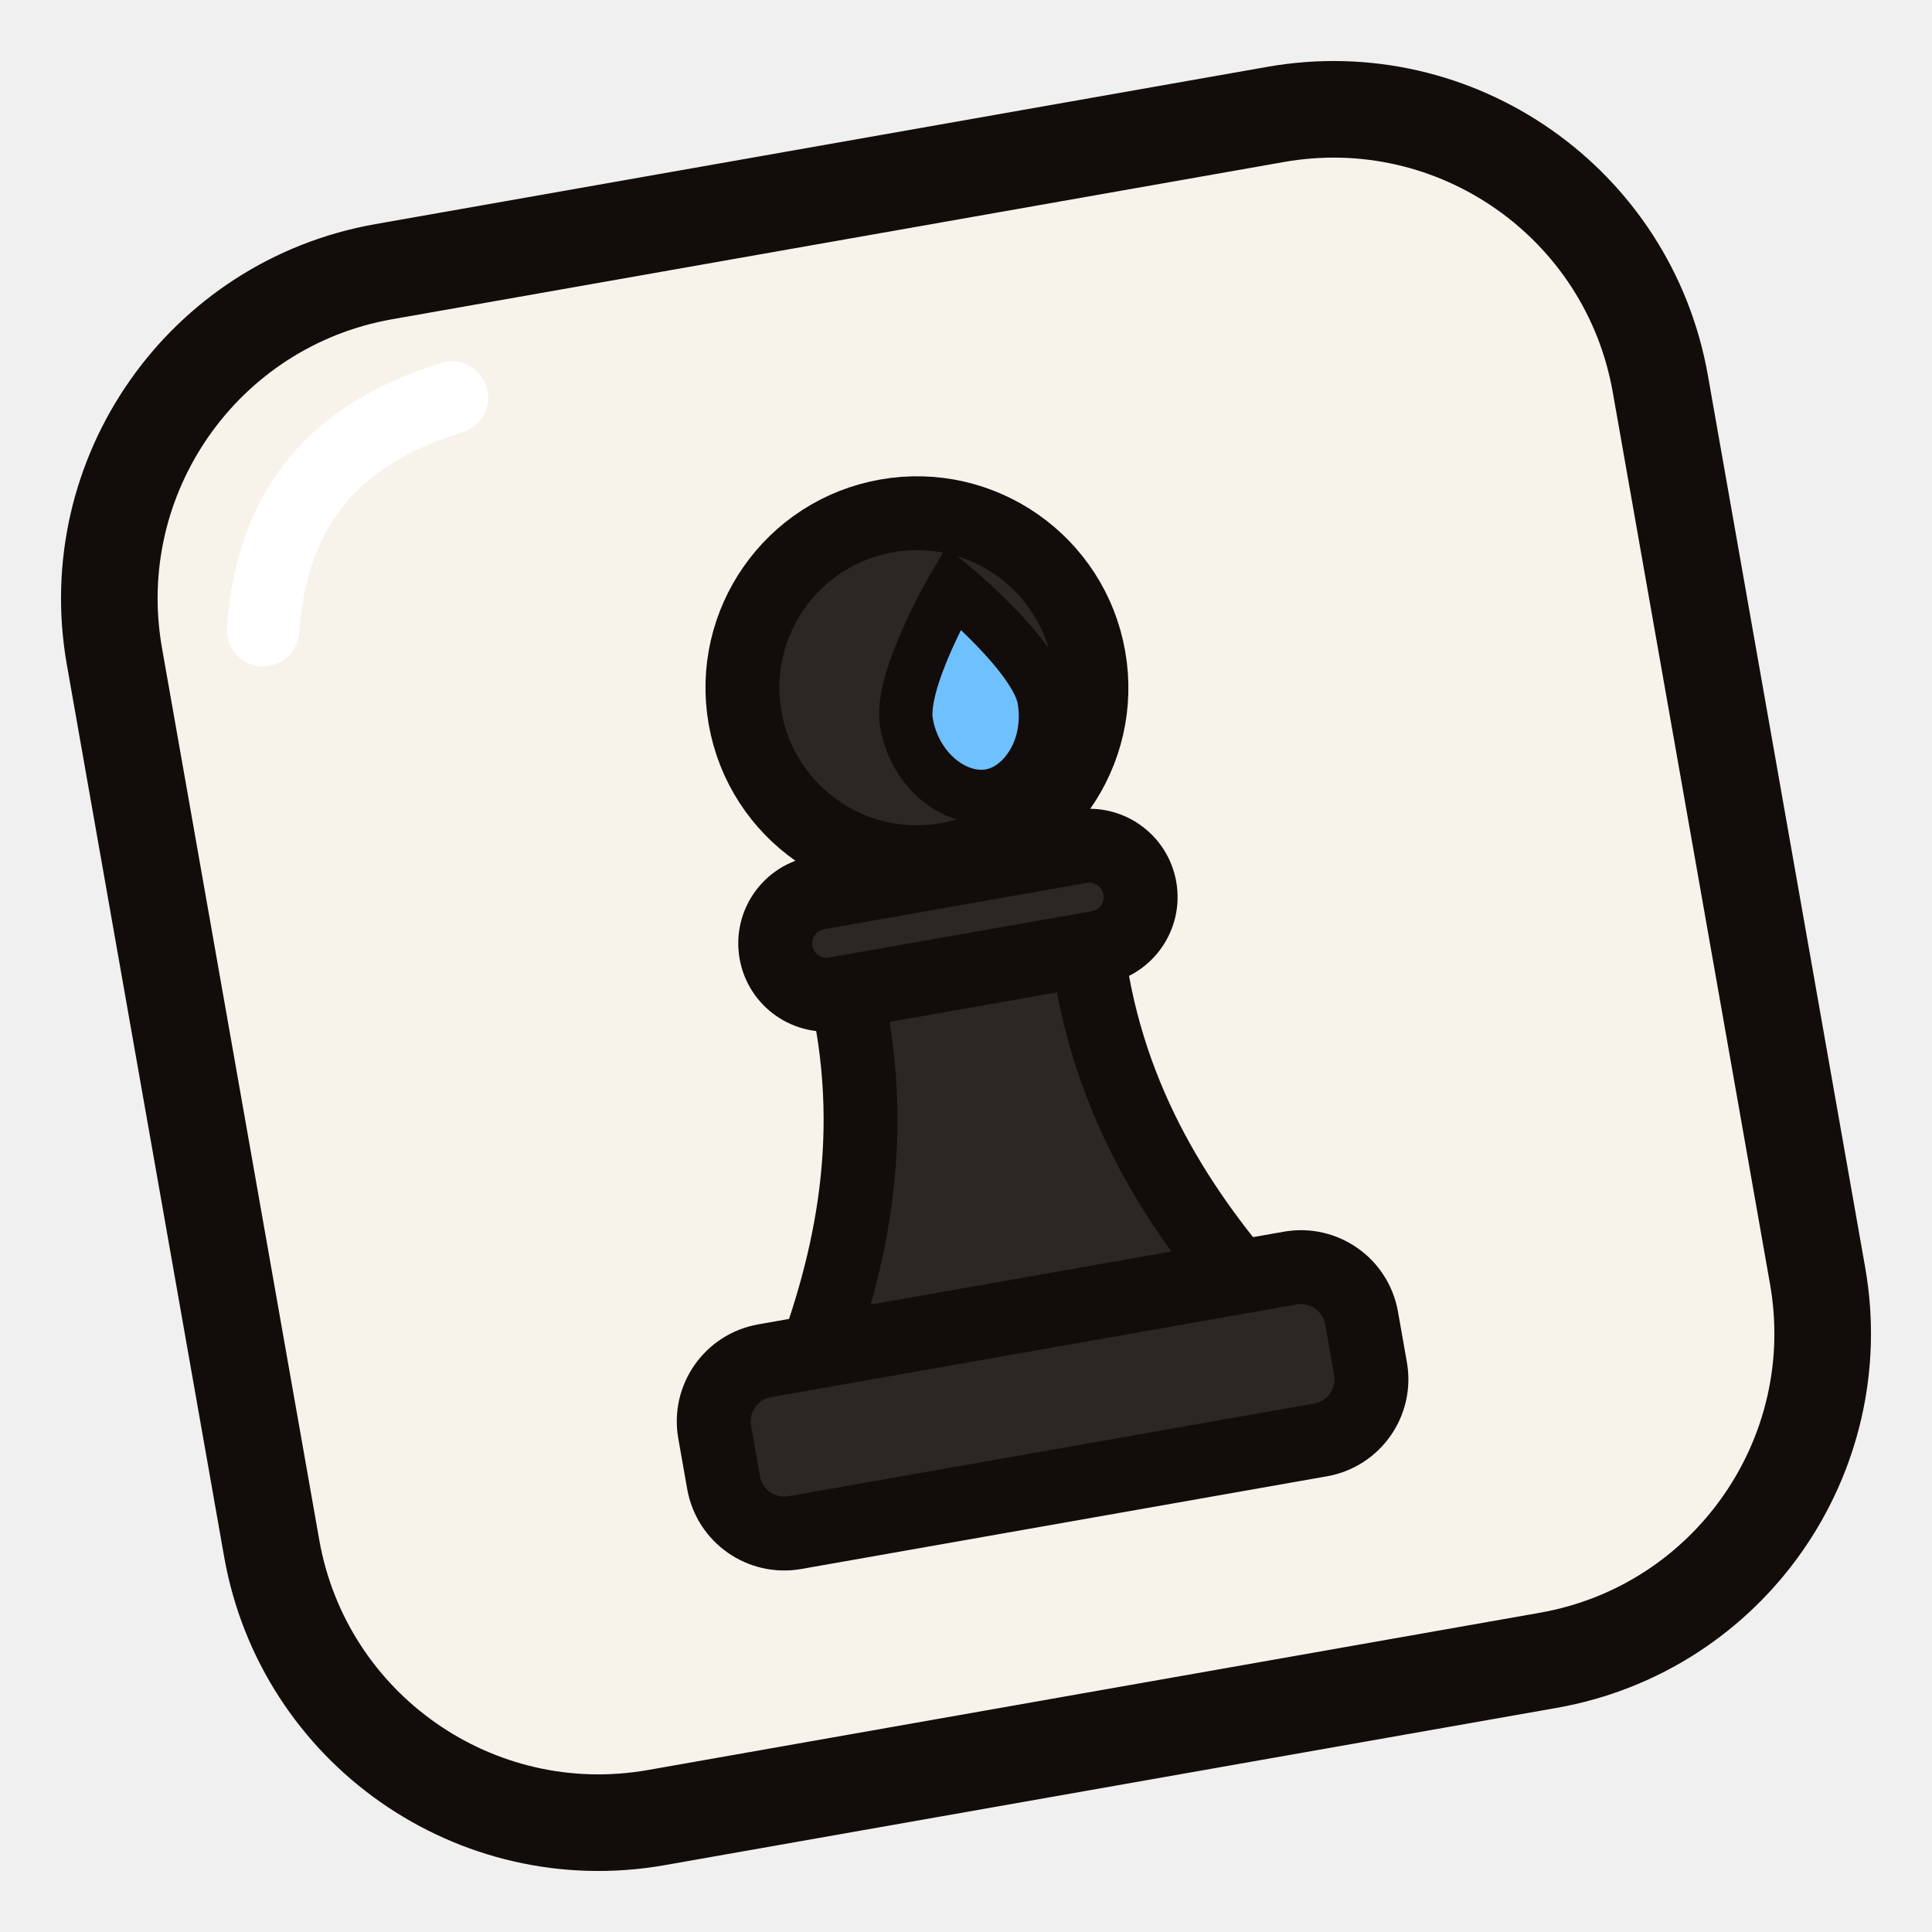
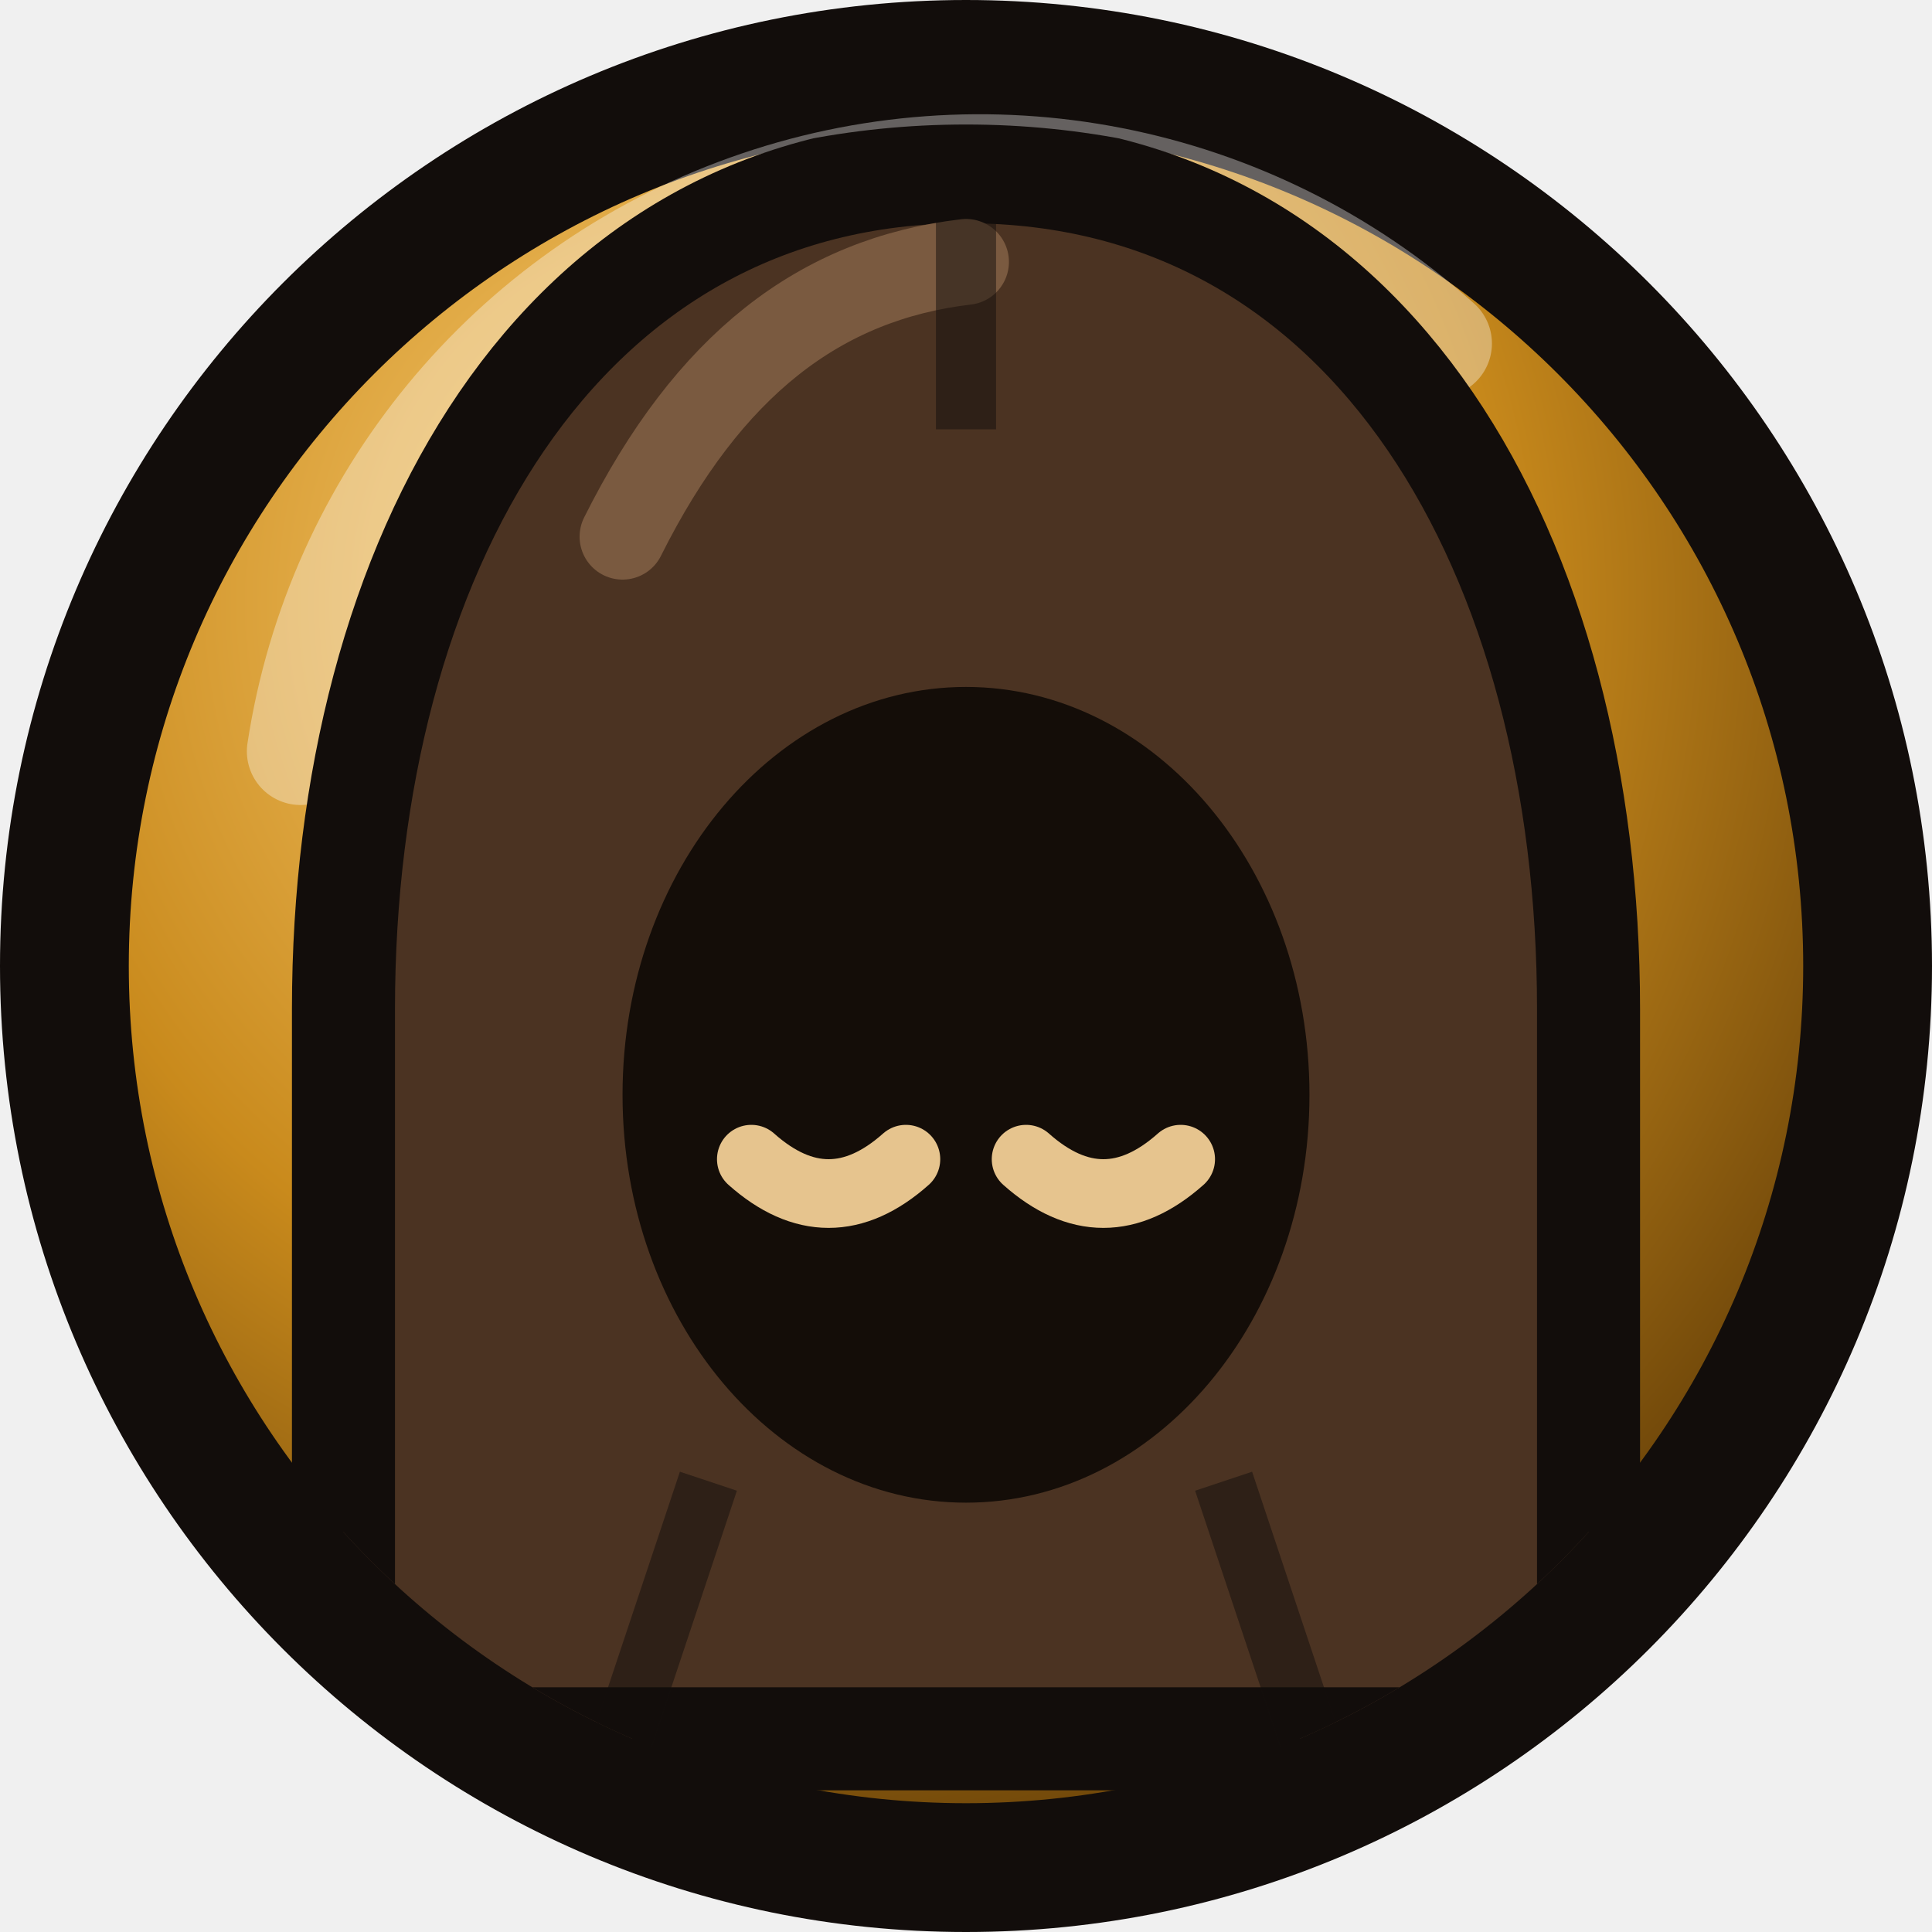
- <svg xmlns="http://www.w3.org/2000/svg" viewBox="0 0 64 64">
-   <g transform="rotate(-10 32 32)">
-     <rect x="6" y="6" width="52" height="52" rx="11" fill="#f7f3ea" stroke="#120d0b" stroke-width="3.2" />
-     <path d="M11 17c1-4 3.5-6 7.5-6.5" stroke="#fff" stroke-width="2.4" fill="none" stroke-linecap="round" />
-     <g transform="translate(32 32.5) scale(.68) translate(-32 -31.5)">
-       <path d="M26 30.5C26.5 38 24 44 21 49H43C40 44 37.5 38 38 30.5Z" fill="#2b2724" stroke="#120d0b" stroke-width="3.6" stroke-linejoin="round" />
-       <rect x="23" y="26" width="18" height="5" rx="2.5" fill="#2b2724" stroke="#120d0b" stroke-width="3.6" />
-       <rect x="16" y="48" width="32" height="8.5" rx="3" fill="#2b2724" stroke="#120d0b" stroke-width="3.6" />
-       <circle cx="32" cy="17" r="8.5" fill="#2b2724" stroke="#120d0b" stroke-width="3.6" />
-       <path d="M38 18.6c0 2.4-1.7 4.2-3.4 4.2s-3.4-1.8-3.4-4.2c0-2.1 3.4-6.1 3.4-6.1s3.4 4 3.4 6.1z" fill="#6fc0ff" stroke="#120d0b" stroke-width="2.6" />
-     </g>
+ <svg xmlns="http://www.w3.org/2000/svg" viewBox="9.5 9.5 45 45">
+   <defs>
+     <clipPath id="f-c">
+       <circle cx="32" cy="32" r="19.6" />
+     </clipPath>
+   </defs>
+   <defs>
+     <radialGradient id="f-g" cx="38%" cy="30%" r="75%">
+       <stop offset="0" stop-color="#ffd27a" />
+       <stop offset=".55" stop-color="#c98a1c" />
+       <stop offset="1" stop-color="#5e3a06" />
+     </radialGradient>
+   </defs>
+   <circle cx="32" cy="32" r="21" fill="url(#f-g)" stroke="#120d0b" stroke-width="3" />
+   <path d="M16.5 27 A16 16 0 0 1 43 17.5" stroke="#fff" stroke-opacity=".35" stroke-width="2.5" stroke-linecap="round" fill="none" />
+   <g clip-path="url(#f-c)">
+     <path d="M32 13.5c-9.5 0-14.5 9-14.5 19.5V50h29V33c0-10.5-5-19.5-14.5-19.5z" fill="#4b3322" stroke="#120d0b" stroke-width="2.4" stroke-linejoin="round" />
+     <path d="M24 22c2-4 4.6-6 8-6.4" stroke="#7a5a40" stroke-width="2" fill="none" stroke-linecap="round" />
+     <ellipse cx="32" cy="35" rx="8" ry="9.5" fill="#140d08" />
+     <path d="M27 36.5q1.8 1.6 3.6 0M33.4 36.5q1.8 1.6 3.6 0" stroke="#e6c48e" stroke-width="1.6" fill="none" stroke-linecap="round" />
+     <path d="M32 13.5v6" stroke="#120d0b" stroke-width="1.4" opacity=".5" />
+     <path d="M24 50l2-6M40 50l-2-6" stroke="#120d0b" stroke-width="1.4" opacity=".5" />
  </g>
</svg>
